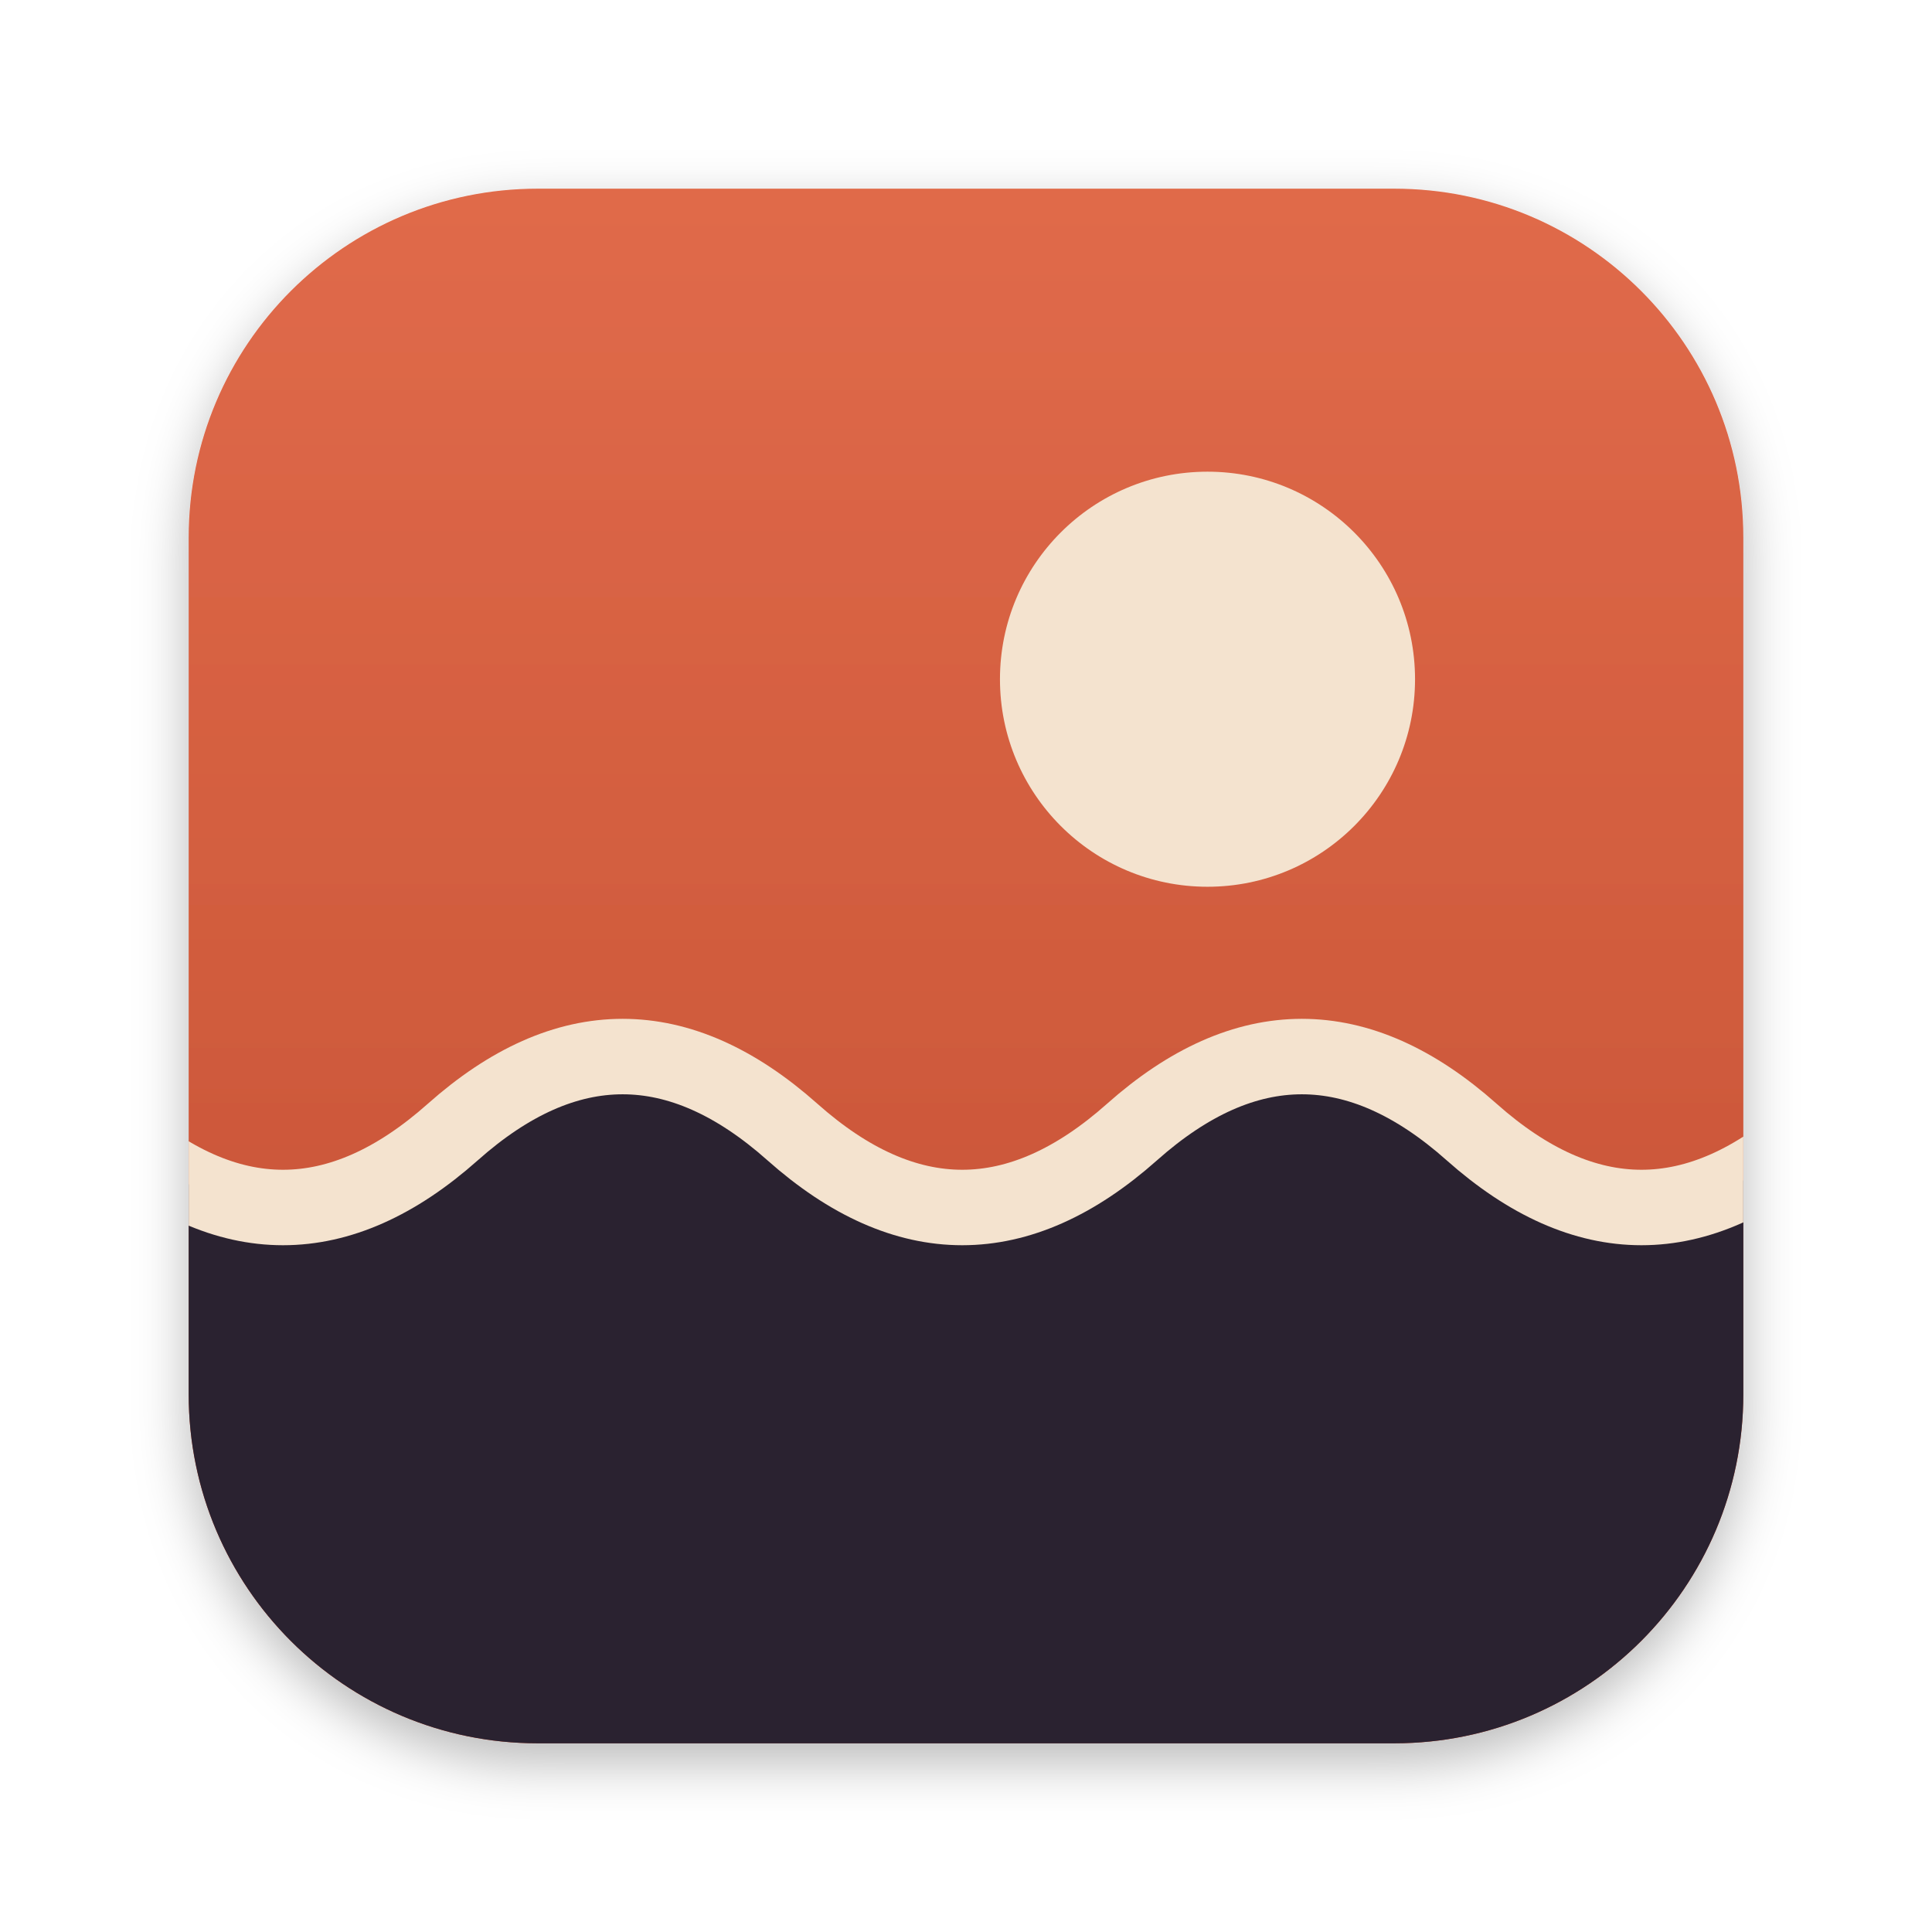
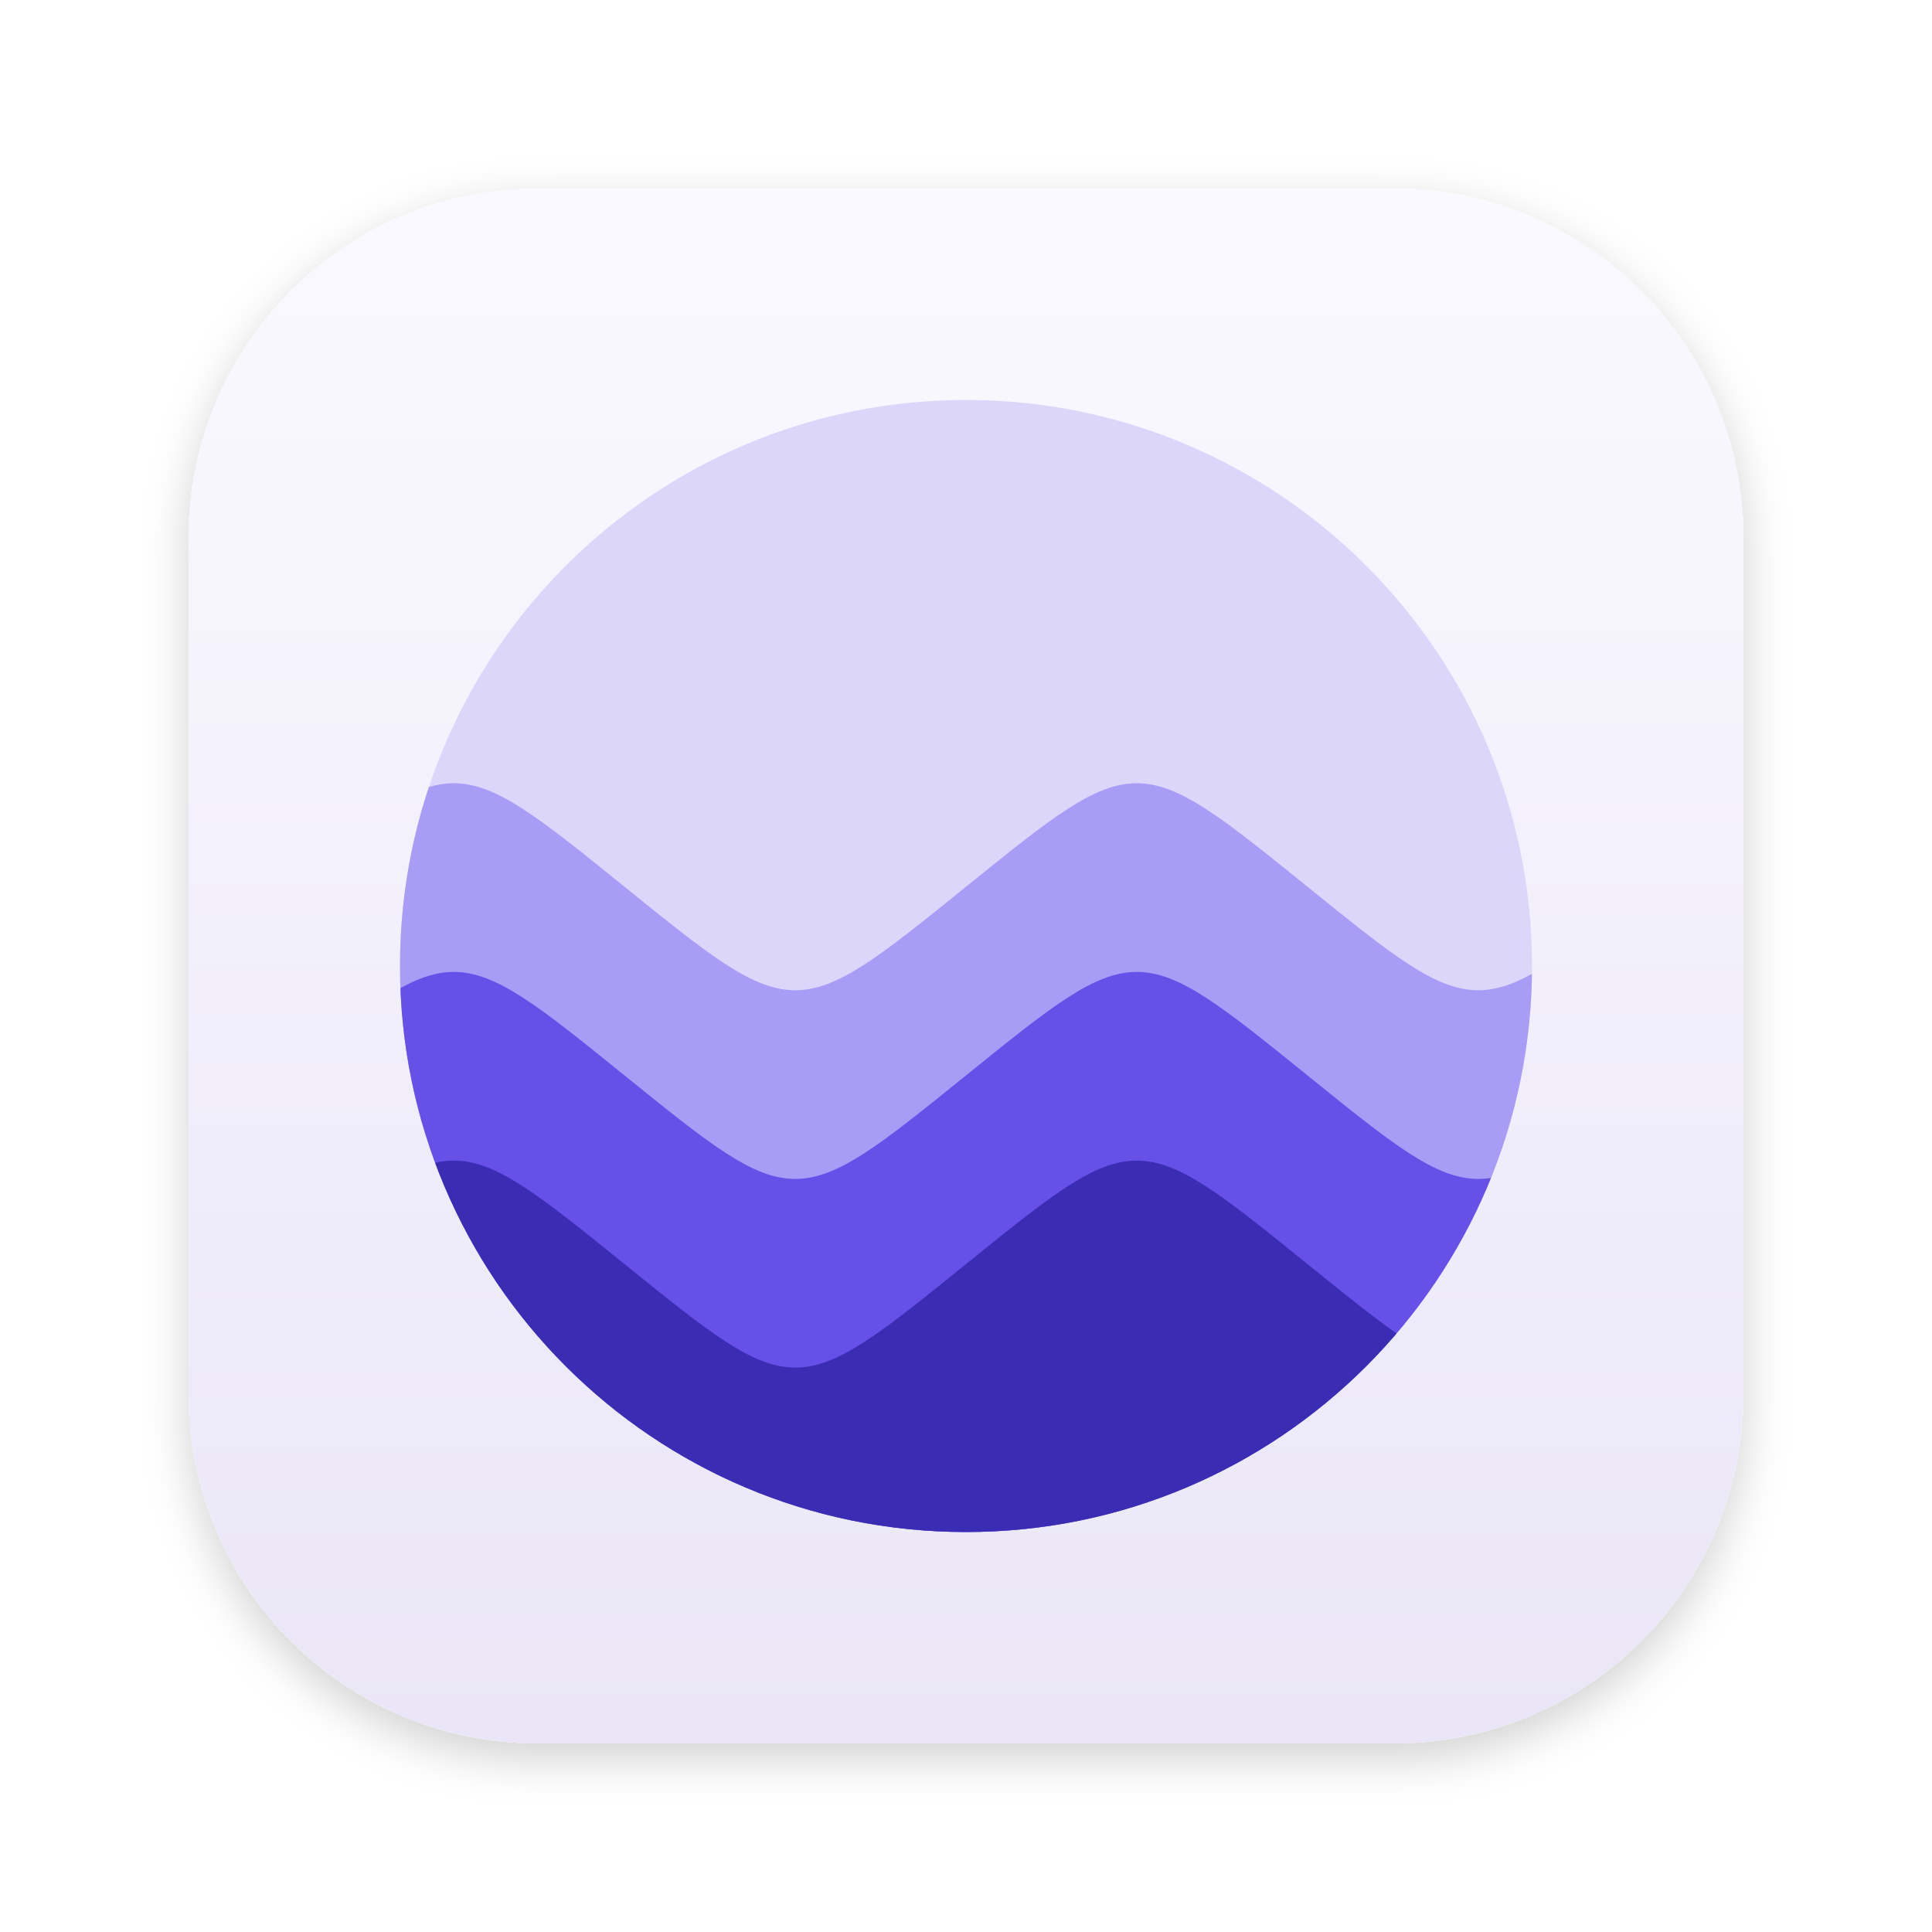
<svg xmlns="http://www.w3.org/2000/svg" viewBox="0 0 1024 1024">
  <defs>
-     <linearGradient id="Cg" x1="0" y1="0" x2="0" y2="1">
-       <stop offset="0" stop-color="#E06A4A" />
-       <stop offset="1" stop-color="#C24E31" />
+     <linearGradient id="Ebg" x1="0" y1="0" x2="0" y2="1">
+       <stop offset="0" stop-color="#FAF9FF" />
+       <stop offset="1" stop-color="#EAE6F7" />
    </linearGradient>
-     <filter id="Csh" x="-20%" y="-20%" width="140%" height="140%">
-       <feDropShadow dx="0" dy="10" stdDeviation="14" flood-opacity=".28" />
+     <filter id="Esh" x="-20%" y="-20%" width="140%" height="140%">
+       <feDropShadow dx="0" dy="8" stdDeviation="12" flood-opacity=".18" />
    </filter>
-     <clipPath id="Cc">
-       <rect x="100" y="100" width="824" height="824" rx="185" />
+     <clipPath id="Ecl">
+       <circle cx="512" cy="512" r="300" />
    </clipPath>
  </defs>
-   <g filter="url(#Csh)">
-     <rect x="100" y="100" width="824" height="824" rx="185" fill="url(#Cg)" />
+   <g filter="url(#Esh)">
+     <rect x="100" y="100" width="824" height="824" rx="185" fill="url(#Ebg)" />
  </g>
-   <g clip-path="url(#Cc)">
-     <circle cx="640" cy="360" r="110" fill="#F4E3CF" />
-     <path d="M-120 600 q90 -80 180 0 t180 0 q90 -80 180 0 t180 0 q90 -80 180 0 t180 0 q90 -80 180 0 t180 0 V1100 H-120 Z" fill="#2a2230" />
-     <path d="M-120 600 q90 -80 180 0 t180 0 q90 -80 180 0 t180 0 q90 -80 180 0 t180 0 q90 -80 180 0 t180 0" fill="none" stroke="#F4E3CF" stroke-width="40" />
+   <g clip-path="url(#Ecl)">
+     <rect x="200" y="200" width="624" height="624" fill="#DCD6FB" />
+     <path d="M150 470 c90.5 -73.15 90.5 -73.15 181 0 s90.5 73.15 181 0 c90.5 -73.15 90.5 -73.15 181 0 s90.5 73.15 181 0 V900 H150 Z" fill="#A89CF7" />
+     <path d="M150 570 c90.5 -73.15 90.5 -73.15 181 0 s90.5 73.15 181 0 c90.5 -73.15 90.5 -73.15 181 0 s90.5 73.15 181 0 V900 H150 Z" fill="#6650E8" />
+     <path d="M150 670 c90.5 -73.15 90.5 -73.15 181 0 s90.5 73.15 181 0 c90.5 -73.15 90.5 -73.15 181 0 s90.5 73.15 181 0 V900 H150 Z" fill="#3A2DB4" />
  </g>
</svg>
